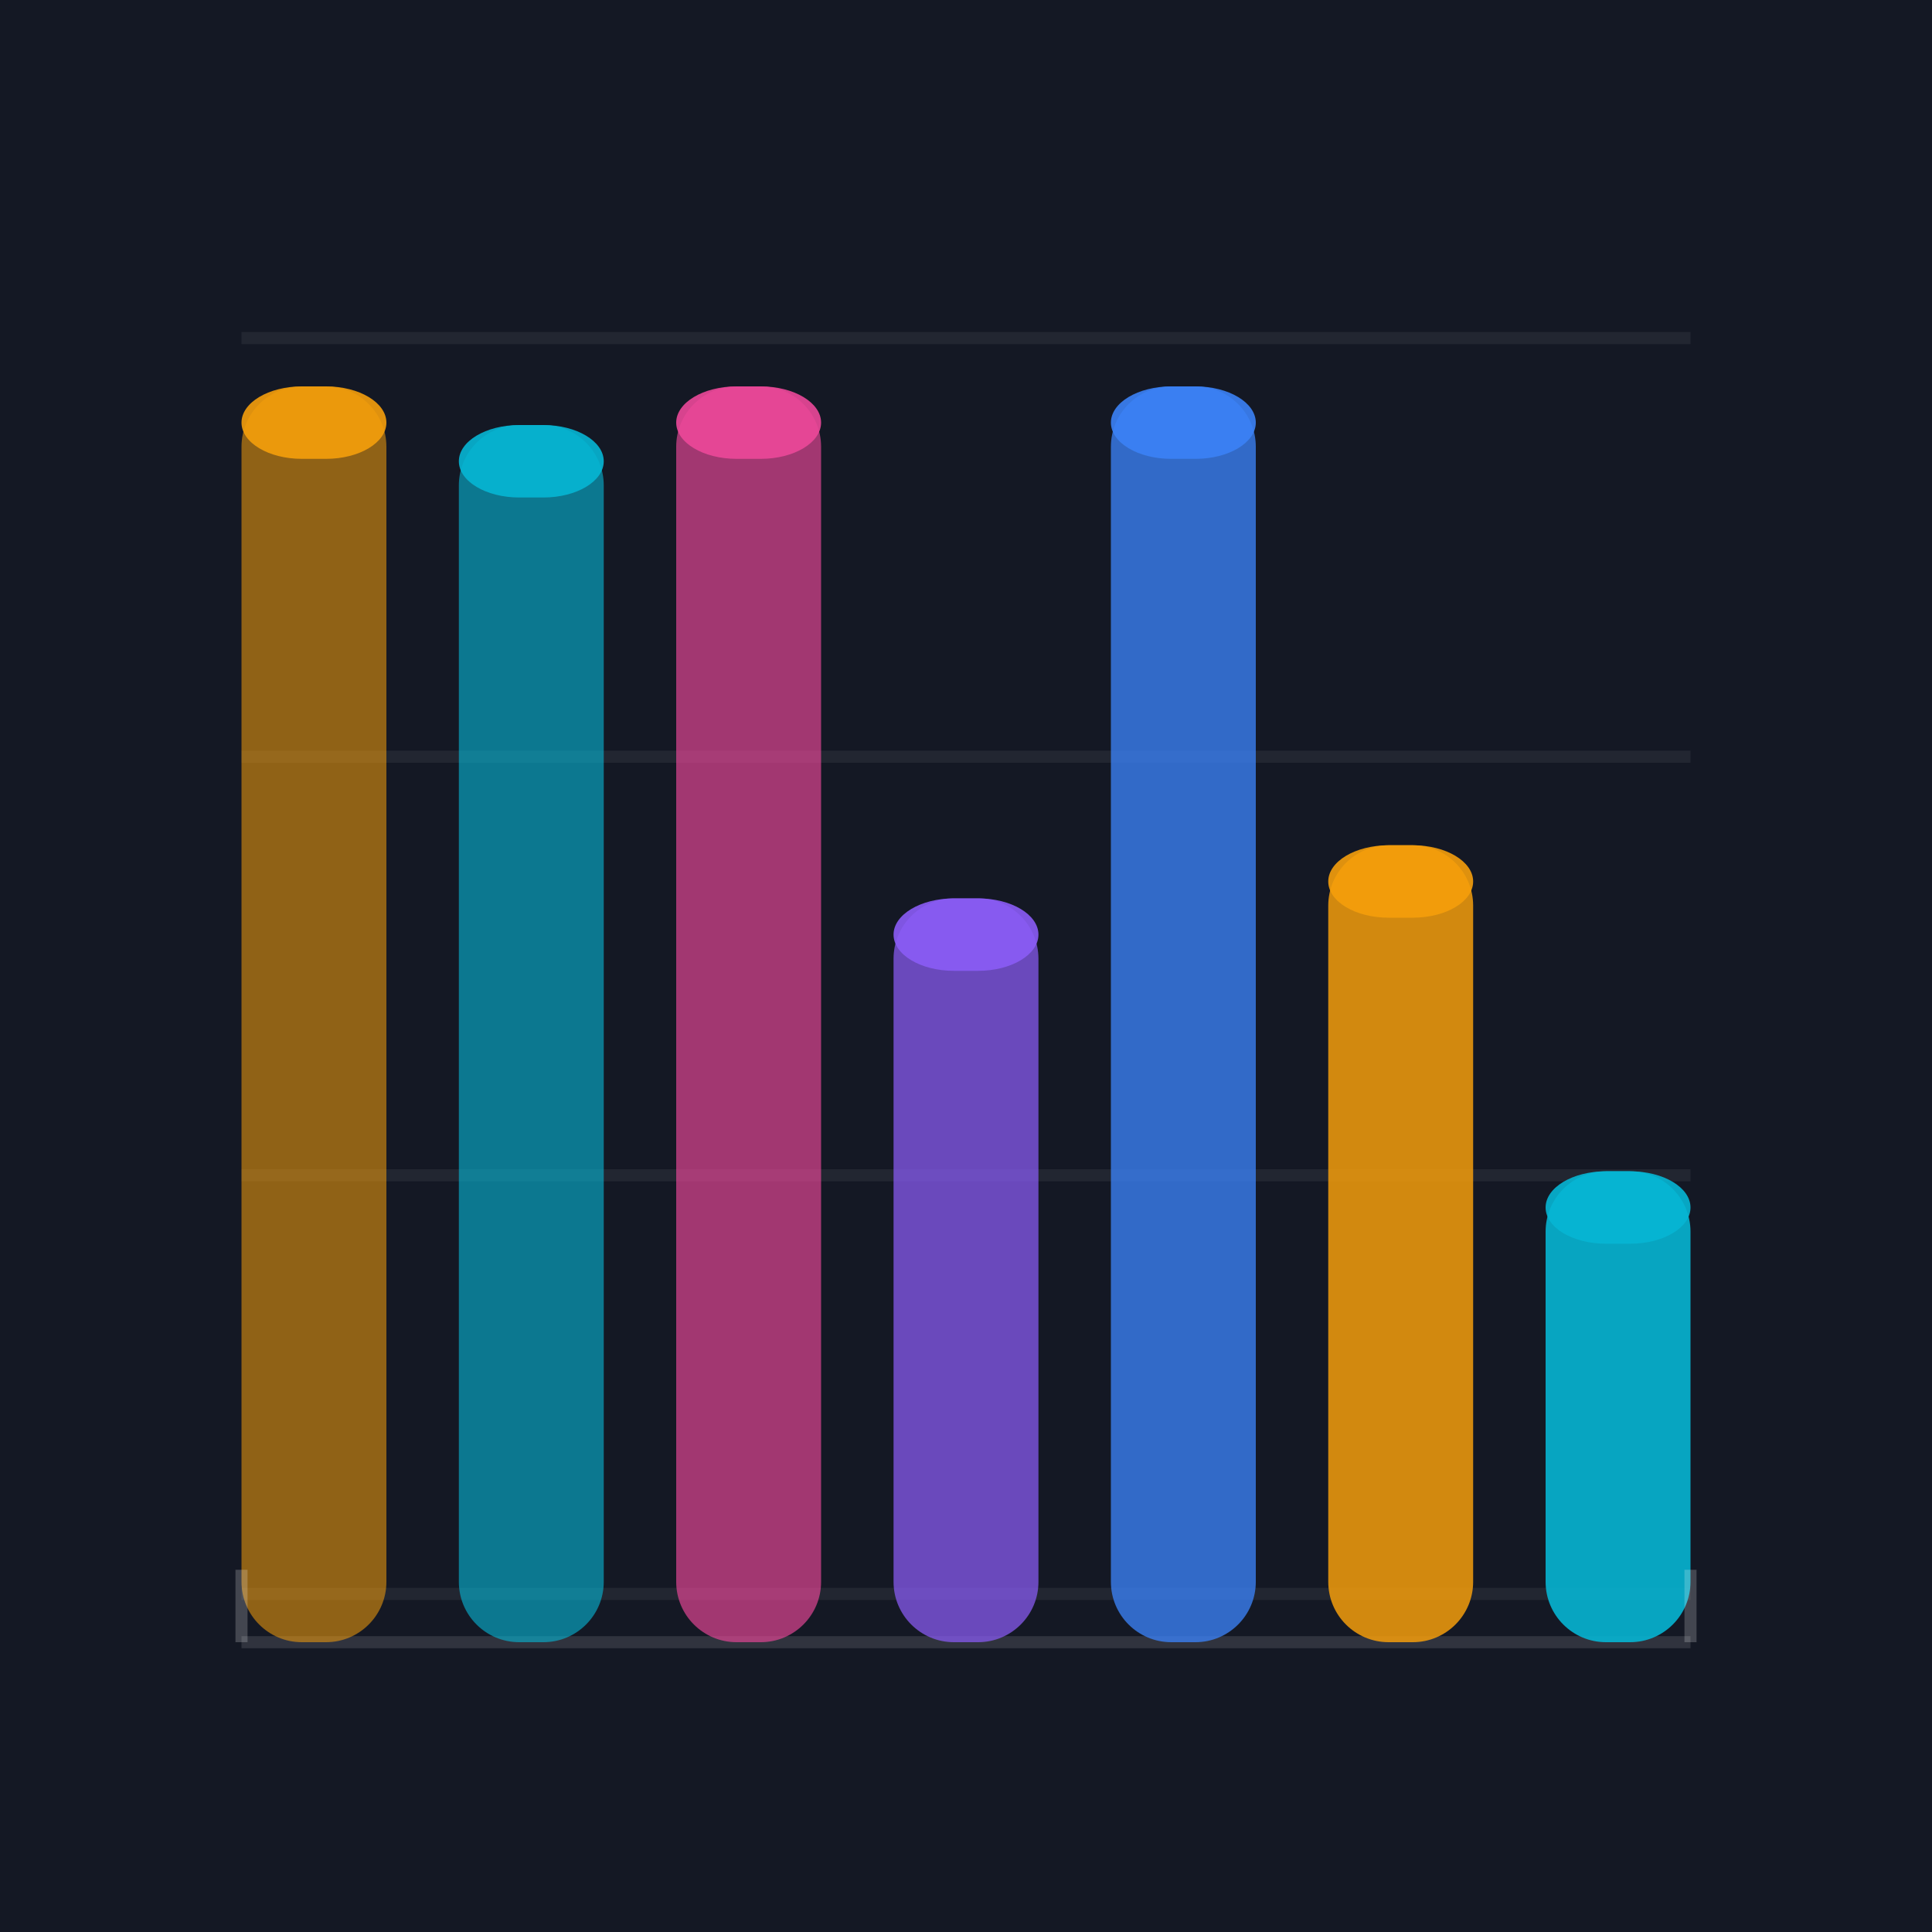
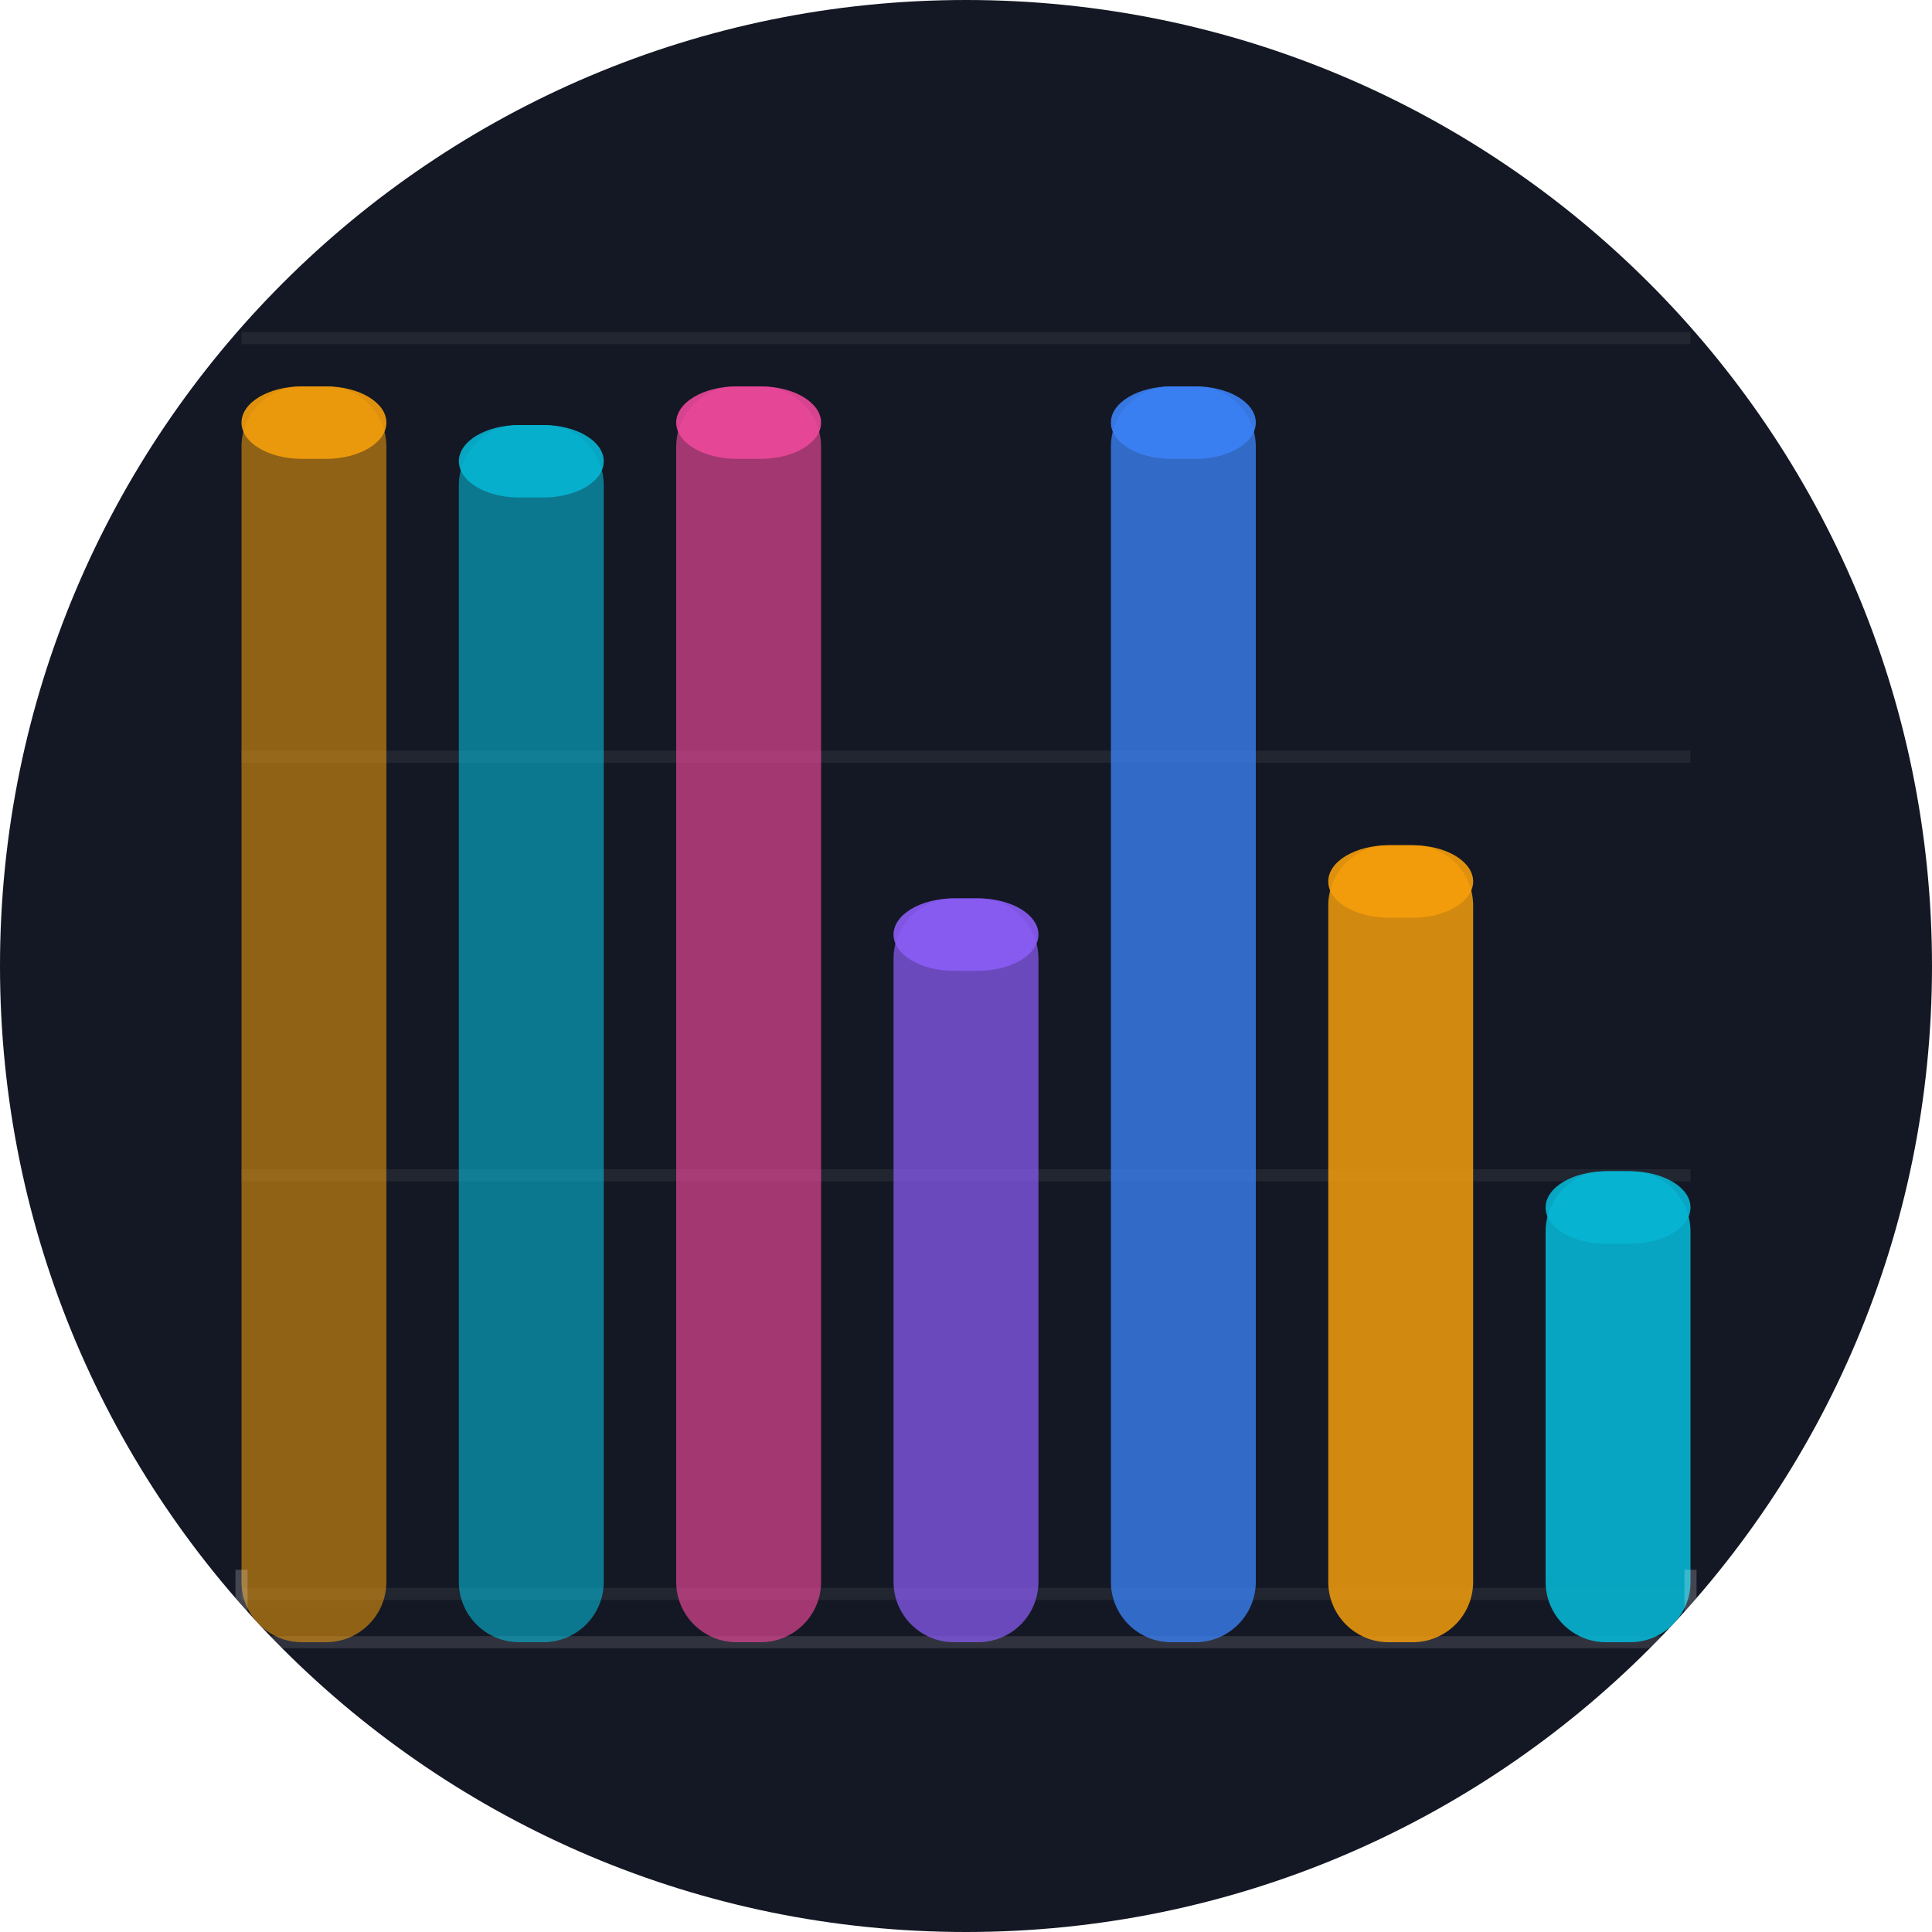
<svg xmlns="http://www.w3.org/2000/svg" viewBox="0 0 80 80" fill="none" width="40" height="40">
-   <rect width="80" height="80" fill="#141824" />
-   <line x1="10" y1="14" x2="70" y2="14" stroke="rgba(255,255,255,0.06)" stroke-width="0.5" />
-   <line x1="10" y1="31.333" x2="70" y2="31.333" stroke="rgba(255,255,255,0.06)" stroke-width="0.5" />
-   <line x1="10" y1="48.667" x2="70" y2="48.667" stroke="rgba(255,255,255,0.06)" stroke-width="0.5" />
-   <line x1="10" y1="66" x2="70" y2="66" stroke="rgba(255,255,255,0.06)" stroke-width="0.5" />
-   <line x1="10" y1="68" x2="70" y2="68" stroke="rgba(255,255,255,0.12)" stroke-width="0.5" />
-   <rect x="10.0" y="16.0" width="6.0" height="52.0" rx="2.5" fill="#f59e0b" opacity="0.55" />
-   <rect x="10.0" y="16.0" width="6.0" height="3" rx="2.5" fill="#f59e0b" opacity="0.9" />
-   <rect x="19.0" y="17.6" width="6.0" height="50.4" rx="2.5" fill="#06b6d4" opacity="0.61" />
-   <rect x="19.0" y="17.6" width="6.0" height="3" rx="2.5" fill="#06b6d4" opacity="0.9" />
-   <rect x="28.0" y="16.0" width="6.0" height="52.0" rx="2.5" fill="#ec4899" opacity="0.66" />
-   <rect x="28.0" y="16.0" width="6.0" height="3" rx="2.5" fill="#ec4899" opacity="0.9" />
-   <rect x="37.0" y="37.2" width="6.0" height="30.8" rx="2.5" fill="#8b5cf6" opacity="0.72" />
-   <rect x="37.0" y="37.2" width="6.0" height="3" rx="2.5" fill="#8b5cf6" opacity="0.9" />
-   <rect x="46.0" y="16.0" width="6.0" height="52.0" rx="2.5" fill="#3b82f6" opacity="0.78" />
-   <rect x="46.0" y="16.0" width="6.0" height="3" rx="2.5" fill="#3b82f6" opacity="0.9" />
-   <rect x="55.0" y="35.0" width="6.0" height="33.0" rx="2.5" fill="#f59e0b" opacity="0.84" />
-   <rect x="55.0" y="35.0" width="6.0" height="3" rx="2.5" fill="#f59e0b" opacity="0.9" />
-   <rect x="64.0" y="48.5" width="6.0" height="19.5" rx="2.5" fill="#06b6d4" opacity="0.89" />
-   <rect x="64.0" y="48.5" width="6.0" height="3" rx="2.5" fill="#06b6d4" opacity="0.9" />
-   <line x1="10" y1="68" x2="10" y2="65" stroke="rgba(255,255,255,0.2)" stroke-width="0.5" />
-   <line x1="70" y1="68" x2="70" y2="65" stroke="rgba(255,255,255,0.2)" stroke-width="0.5" />
+   <defs>
+     <clipPath id="vc512476473">
+       <circle cx="40" cy="40" r="40" />
+     </clipPath>
+   </defs>
+   <g clip-path="url(#vc512476473)">
+     <rect width="80" height="80" fill="#141824" />
+     <line x1="10" y1="14" x2="70" y2="14" stroke="rgba(255,255,255,0.06)" stroke-width="0.5" />
+     <line x1="10" y1="31.333" x2="70" y2="31.333" stroke="rgba(255,255,255,0.06)" stroke-width="0.5" />
+     <line x1="10" y1="48.667" x2="70" y2="48.667" stroke="rgba(255,255,255,0.06)" stroke-width="0.5" />
+     <line x1="10" y1="66" x2="70" y2="66" stroke="rgba(255,255,255,0.06)" stroke-width="0.5" />
+     <line x1="10" y1="68" x2="70" y2="68" stroke="rgba(255,255,255,0.12)" stroke-width="0.5" />
+     <rect x="10.0" y="16.0" width="6.0" height="52.0" rx="2.5" fill="#f59e0b" opacity="0.55" />
+     <rect x="10.0" y="16.0" width="6.0" height="3" rx="2.5" fill="#f59e0b" opacity="0.9" />
+     <rect x="19.0" y="17.6" width="6.0" height="50.4" rx="2.5" fill="#06b6d4" opacity="0.61" />
+     <rect x="19.0" y="17.6" width="6.0" height="3" rx="2.5" fill="#06b6d4" opacity="0.9" />
+     <rect x="28.0" y="16.0" width="6.0" height="52.0" rx="2.5" fill="#ec4899" opacity="0.66" />
+     <rect x="28.0" y="16.0" width="6.0" height="3" rx="2.5" fill="#ec4899" opacity="0.9" />
+     <rect x="37.0" y="37.2" width="6.0" height="30.8" rx="2.5" fill="#8b5cf6" opacity="0.72" />
+     <rect x="37.0" y="37.2" width="6.0" height="3" rx="2.5" fill="#8b5cf6" opacity="0.9" />
+     <rect x="46.0" y="16.0" width="6.0" height="52.0" rx="2.5" fill="#3b82f6" opacity="0.78" />
+     <rect x="46.0" y="16.0" width="6.0" height="3" rx="2.5" fill="#3b82f6" opacity="0.9" />
+     <rect x="55.0" y="35.0" width="6.0" height="33.0" rx="2.5" fill="#f59e0b" opacity="0.84" />
+     <rect x="55.0" y="35.0" width="6.0" height="3" rx="2.5" fill="#f59e0b" opacity="0.9" />
+     <rect x="64.0" y="48.5" width="6.0" height="19.5" rx="2.5" fill="#06b6d4" opacity="0.89" />
+     <rect x="64.0" y="48.5" width="6.0" height="3" rx="2.5" fill="#06b6d4" opacity="0.9" />
+     <line x1="10" y1="68" x2="10" y2="65" stroke="rgba(255,255,255,0.2)" stroke-width="0.5" />
+     <line x1="70" y1="68" x2="70" y2="65" stroke="rgba(255,255,255,0.2)" stroke-width="0.5" />
+   </g>
</svg>
